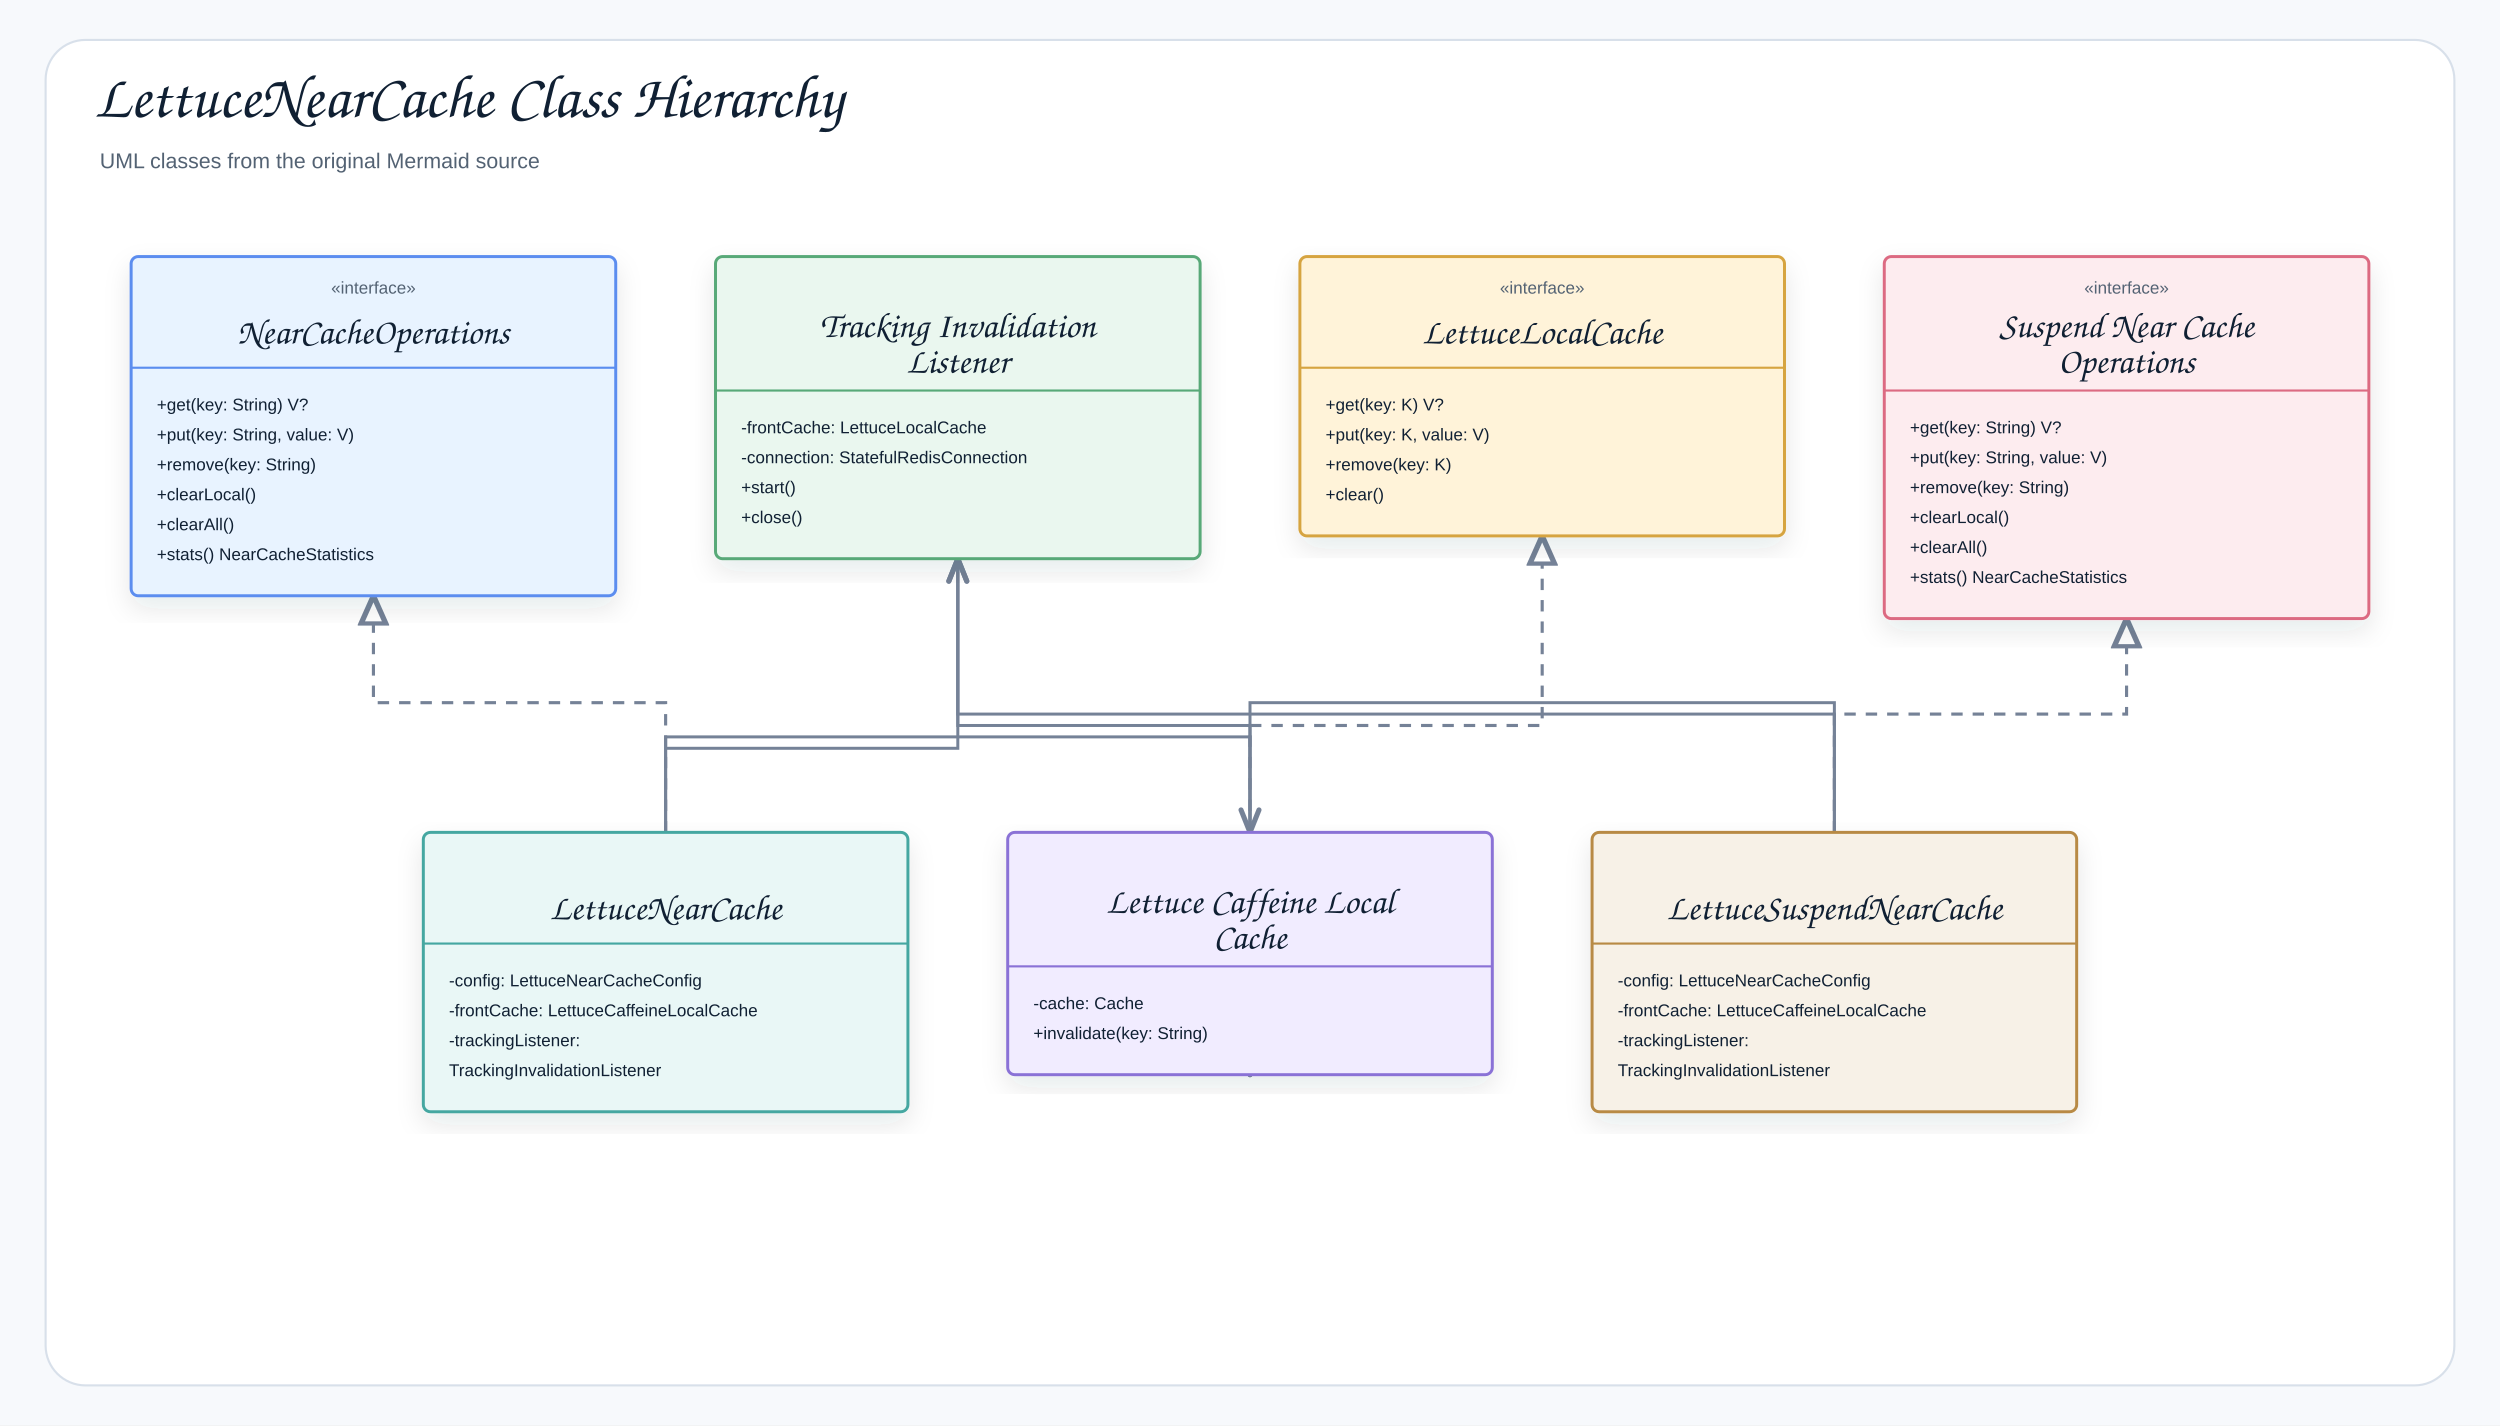
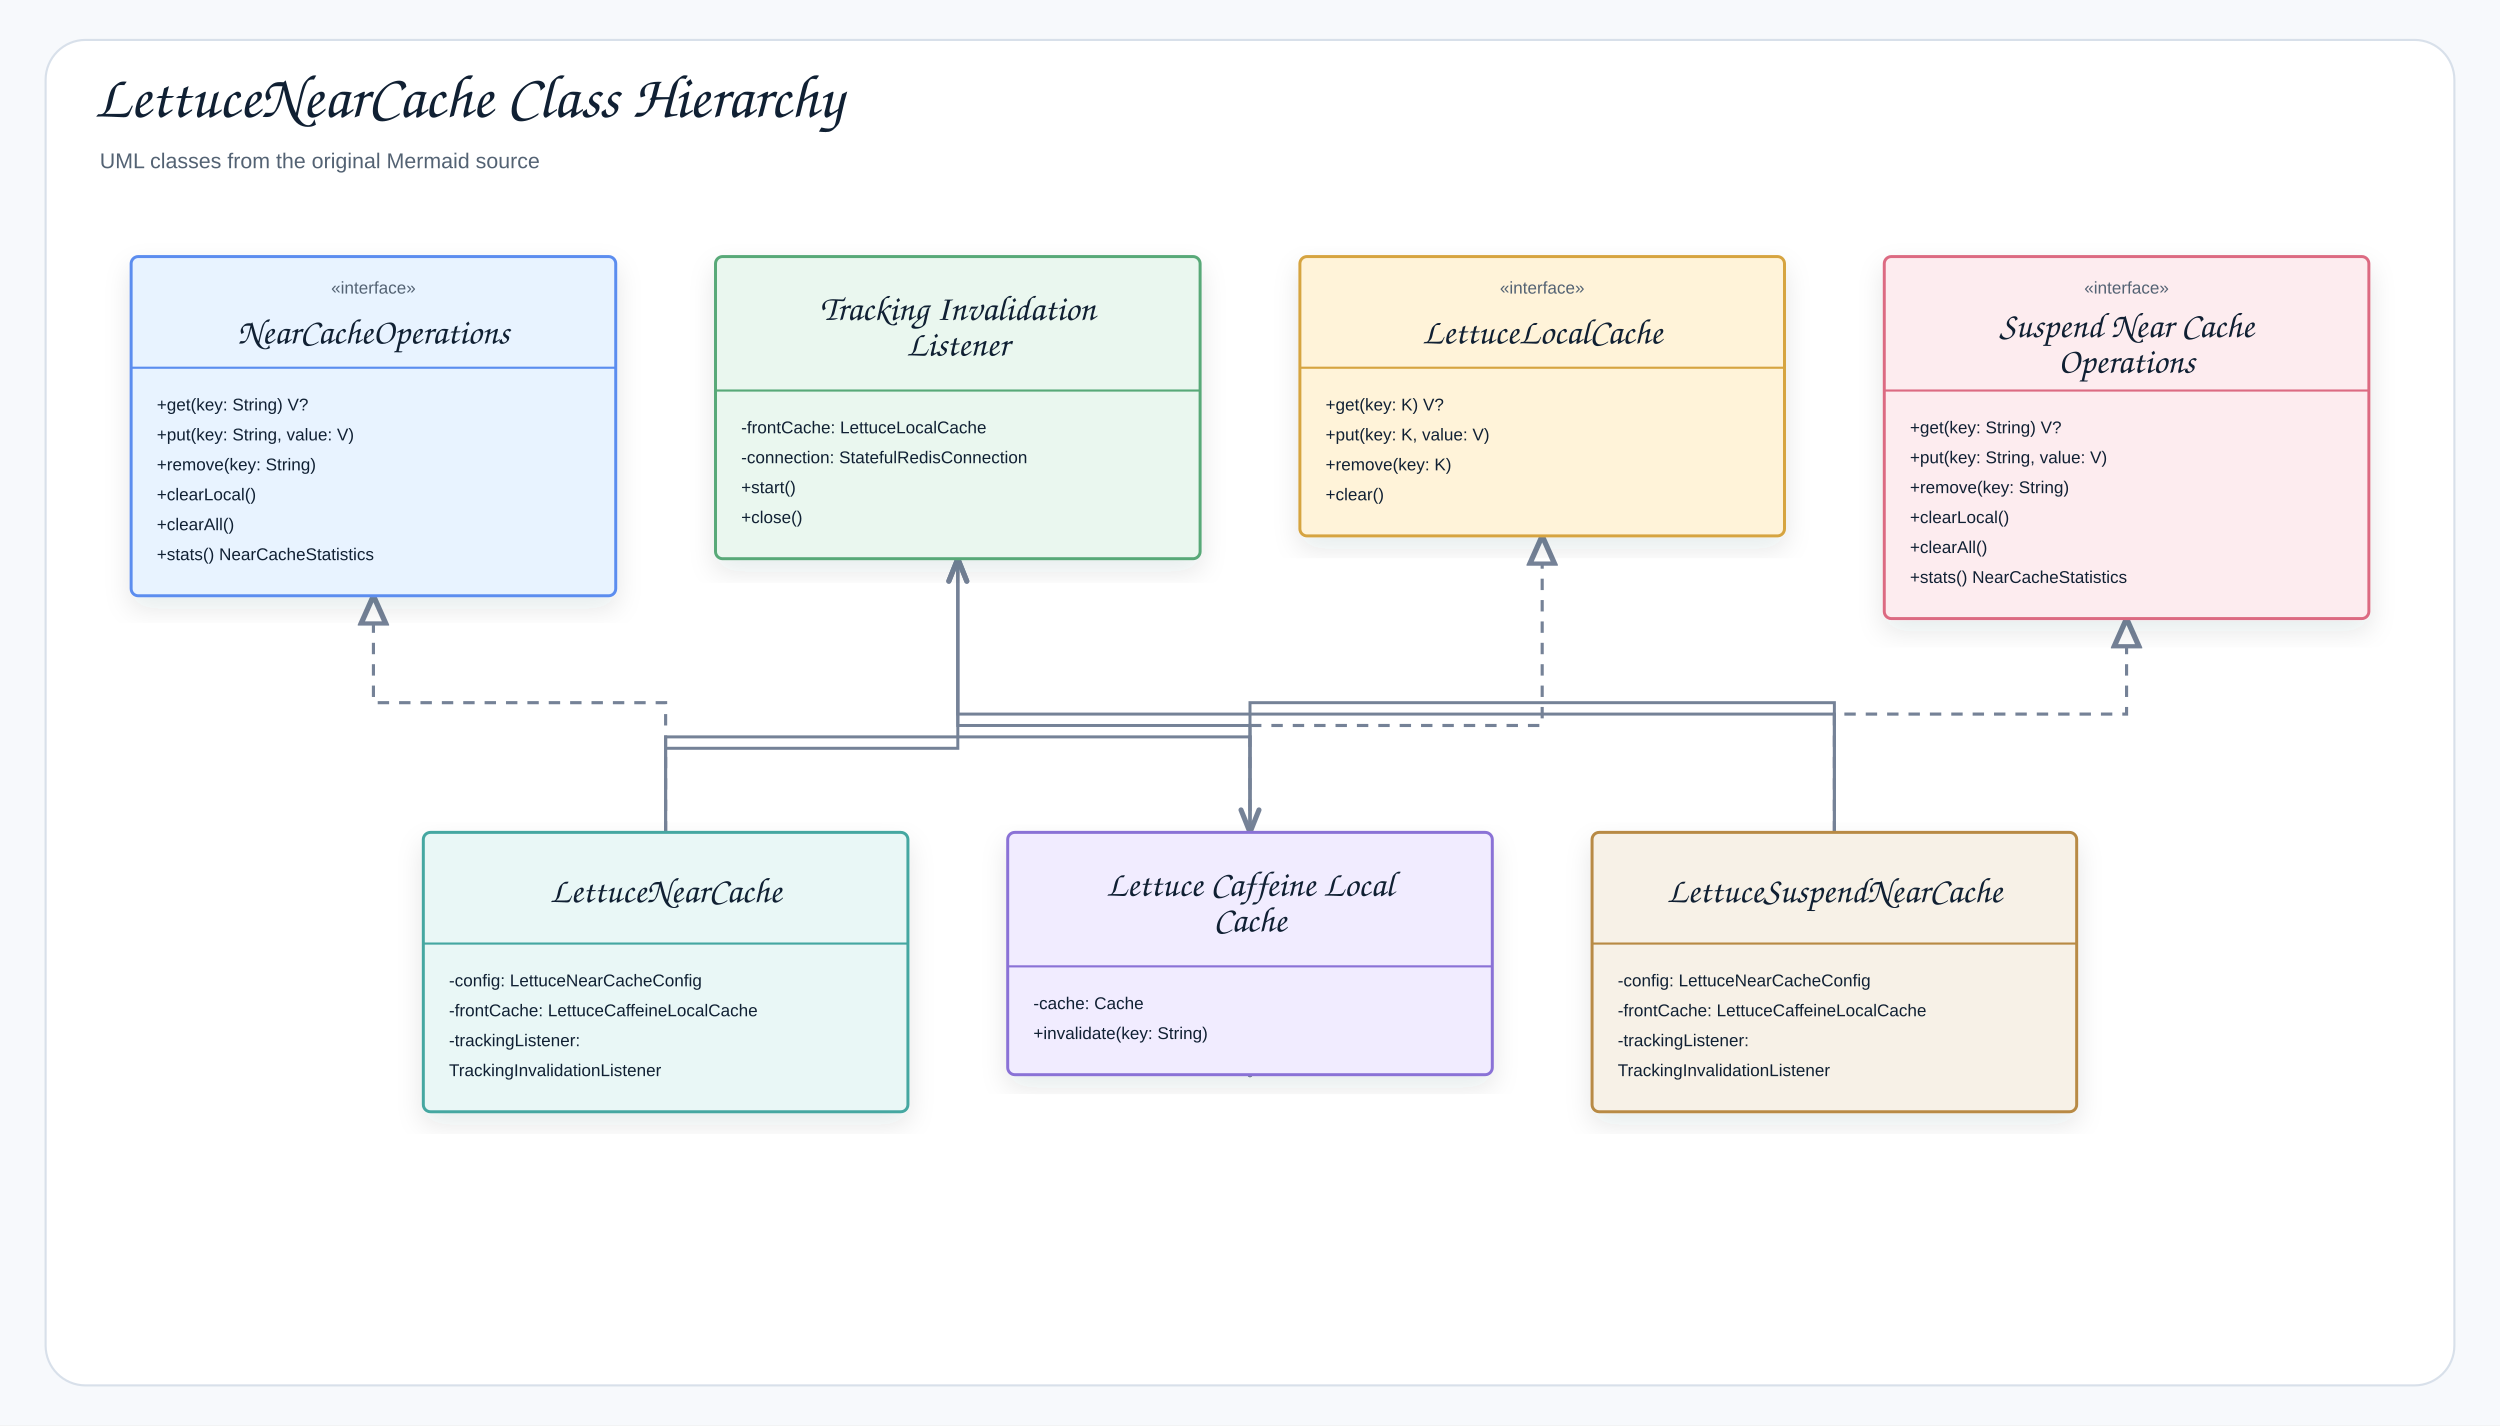
<svg xmlns="http://www.w3.org/2000/svg" width="1754" height="1000" viewBox="0 0 1754 1000" role="img" aria-label="LettuceNearCache Class Hierarchy">
  <defs>
    <filter id="shadow" x="-8%" y="-8%" width="116%" height="116%">
      <feDropShadow dx="0" dy="8" stdDeviation="9" flood-color="#1f2937" flood-opacity="0.10" />
    </filter>
    <marker id="openArrow" markerWidth="10" markerHeight="8" refX="8.5" refY="4" orient="auto" markerUnits="strokeWidth">
      <path d="M 1 1 L 8.5 4 L 1 7" fill="none" stroke="#758297" stroke-width="1.7" stroke-linecap="round" stroke-linejoin="round" />
    </marker>
    <marker id="inherit" markerWidth="11" markerHeight="10" refX="9.5" refY="5" orient="auto" markerUnits="strokeWidth">
      <path d="M 0.5 1 L 9.5 5 L 0.5 9 Z" fill="#ffffff" stroke="#758297" stroke-width="1.7" />
    </marker>
    <style>
    .canvas{fill:#f7f9fc}.frame{fill:#fff;stroke:#d8e0ea;stroke-width:1.5}
    .title{font-family:"Architects Daughter","Comic Sans MS","Comic Sans",cursive;font-size:43px;font-weight:400;fill:#102033}
    .subtitle{font-family:"Comic Sans MS","Comic Sans","Comic Neue",Arial,sans-serif;font-size:15px;font-weight:400;fill:#536273}
    .label{font-family:"Architects Daughter","Comic Sans MS","Comic Sans",cursive;font-size:25px;font-weight:400;fill:#102033}
    .smallLabel{font-family:"Architects Daughter","Comic Sans MS","Comic Sans",cursive;font-size:21px;font-weight:400;fill:#102033}
    .mono{font-family:"Comic Sans MS","Comic Sans","Comic Neue",Arial,sans-serif;font-size:12px;font-weight:400;fill:#102033}
    .small{font-family:"Comic Sans MS","Comic Sans","Comic Neue",Arial,sans-serif;font-size:12px;font-weight:400;fill:#536273}
    .strong{font-family:"Comic Sans MS","Comic Sans","Comic Neue",Arial,sans-serif;font-size:13px;font-weight:400;fill:#102033}
    .card{stroke-width:2.1;filter:url(#shadow)}.compartment{stroke-width:1.5;fill:none}
    .line{stroke:#758297;stroke-width:2.1;fill:none;marker-end:url(#openArrow)}
    .plainLine{stroke:#758297;stroke-width:2.1;fill:none}
    .dashed{stroke:#758297;stroke-width:2.1;stroke-dasharray:7 6;fill:none;marker-end:url(#openArrow)}
    .inheritLine{stroke:#758297;stroke-width:2.2;fill:none;marker-end:url(#inherit)}
    .implLine{stroke:#758297;stroke-width:2.2;stroke-dasharray:8 7;fill:none;marker-end:url(#inherit)}
  </style>
  </defs>
  <rect class="canvas" width="1754" height="1000" />
  <rect class="frame" x="32" y="28" width="1690" height="944" rx="28" />
  <text class="title" x="66" y="82">LettuceNearCache Class Hierarchy</text>
  <text class="subtitle" x="70" y="118">UML classes from the original Mermaid source</text>
  <path class="line" d="M672 392 L672 509 L877 509 L877 584" />
  <path class="line" d="M1287 584 L1287 501 L672 501 L672 392" />
  <path class="line" d="M1287 584 L1287 493 L877 493 L877 754" />
  <path class="line" d="M467 584 L467 525 L672 525 L672 392" />
  <path class="line" d="M467 584 L467 517 L877 517 L877 754" />
  <path class="implLine" d="M877 584 L877 509 L1082 509 L1082 376" />
  <path class="implLine" d="M1287 584 L1287 501 L1492 501 L1492 434" />
  <path class="implLine" d="M467 584 L467 493 L262 493 L262 418" />
  <g transform="translate(92,180)">
    <rect class="card" x="0" y="0" width="340" height="238" rx="5" fill="#E8F3FF" stroke="#5B8DEF" />
    <line class="compartment" x1="0" y1="78" x2="340" y2="78" stroke="#5B8DEF" />
    <text class="small" x="170" y="26" text-anchor="middle">«interface»</text>
    <text class="label" x="170" y="61" text-anchor="middle">NearCacheOperations</text>
    <text class="mono" x="18" y="108">+get(key: String) V?</text>
    <text class="mono" x="18" y="129">+put(key: String, value: V)</text>
    <text class="mono" x="18" y="150">+remove(key: String)</text>
    <text class="mono" x="18" y="171">+clearLocal()</text>
    <text class="mono" x="18" y="192">+clearAll()</text>
    <text class="mono" x="18" y="213">+stats() NearCacheStatistics</text>
  </g>
  <g transform="translate(502,180)">
    <rect class="card" x="0" y="0" width="340" height="212" rx="5" fill="#EAF7EF" stroke="#58A978" />
    <line class="compartment" x1="0" y1="94" x2="340" y2="94" stroke="#58A978" />
-     <text class="small" x="170" y="26" text-anchor="middle" />
-     <text class="label" x="170" y="56.5" text-anchor="middle">Tracking Invalidation</text>
-     <text class="label" x="170" y="81.5" text-anchor="middle">Listener</text>
+     <text class="label" x="170" y="44.5" text-anchor="middle">Tracking Invalidation</text>
+     <text class="label" x="170" y="69.5" text-anchor="middle">Listener</text>
    <text class="mono" x="18" y="124">-frontCache: LettuceLocalCache</text>
    <text class="mono" x="18" y="145">-connection: StatefulRedisConnection</text>
    <text class="mono" x="18" y="166">+start()</text>
    <text class="mono" x="18" y="187">+close()</text>
  </g>
  <g transform="translate(912,180)">
    <rect class="card" x="0" y="0" width="340" height="196" rx="5" fill="#FFF3D9" stroke="#D6A441" />
    <line class="compartment" x1="0" y1="78" x2="340" y2="78" stroke="#D6A441" />
    <text class="small" x="170" y="26" text-anchor="middle">«interface»</text>
    <text class="label" x="170" y="61" text-anchor="middle">LettuceLocalCache</text>
    <text class="mono" x="18" y="108">+get(key: K) V?</text>
    <text class="mono" x="18" y="129">+put(key: K, value: V)</text>
    <text class="mono" x="18" y="150">+remove(key: K)</text>
    <text class="mono" x="18" y="171">+clear()</text>
  </g>
  <g transform="translate(1322,180)">
    <rect class="card" x="0" y="0" width="340" height="254" rx="5" fill="#FDECEF" stroke="#DC6B82" />
    <line class="compartment" x1="0" y1="94" x2="340" y2="94" stroke="#DC6B82" />
    <text class="small" x="170" y="26" text-anchor="middle">«interface»</text>
    <text class="label" x="170" y="56.5" text-anchor="middle">Suspend Near Cache</text>
    <text class="label" x="170" y="81.5" text-anchor="middle">Operations</text>
    <text class="mono" x="18" y="124">+get(key: String) V?</text>
    <text class="mono" x="18" y="145">+put(key: String, value: V)</text>
    <text class="mono" x="18" y="166">+remove(key: String)</text>
    <text class="mono" x="18" y="187">+clearLocal()</text>
    <text class="mono" x="18" y="208">+clearAll()</text>
    <text class="mono" x="18" y="229">+stats() NearCacheStatistics</text>
  </g>
  <g transform="translate(297,584)">
    <rect class="card" x="0" y="0" width="340" height="196" rx="5" fill="#E9F7F6" stroke="#45A7A1" />
    <line class="compartment" x1="0" y1="78" x2="340" y2="78" stroke="#45A7A1" />
-     <text class="small" x="170" y="26" text-anchor="middle" />
-     <text class="label" x="170" y="61" text-anchor="middle">LettuceNearCache</text>
+     <text class="label" x="170" y="49" text-anchor="middle">LettuceNearCache</text>
    <text class="mono" x="18" y="108">-config: LettuceNearCacheConfig</text>
    <text class="mono" x="18" y="129">-frontCache: LettuceCaffeineLocalCache</text>
    <text class="mono" x="18" y="150">-trackingListener:</text>
    <text class="mono" x="18" y="171">TrackingInvalidationListener</text>
  </g>
  <g transform="translate(707,584)">
    <rect class="card" x="0" y="0" width="340" height="170" rx="5" fill="#F1ECFF" stroke="#8A72D6" />
    <line class="compartment" x1="0" y1="94" x2="340" y2="94" stroke="#8A72D6" />
-     <text class="small" x="170" y="26" text-anchor="middle" />
-     <text class="label" x="170" y="56.5" text-anchor="middle">Lettuce Caffeine Local</text>
-     <text class="label" x="170" y="81.5" text-anchor="middle">Cache</text>
+     <text class="label" x="170" y="44.5" text-anchor="middle">Lettuce Caffeine Local</text>
+     <text class="label" x="170" y="69.5" text-anchor="middle">Cache</text>
    <text class="mono" x="18" y="124">-cache: Cache</text>
    <text class="mono" x="18" y="145">+invalidate(key: String)</text>
  </g>
  <g transform="translate(1117,584)">
    <rect class="card" x="0" y="0" width="340" height="196" rx="5" fill="#F7F1E7" stroke="#B88A44" />
    <line class="compartment" x1="0" y1="78" x2="340" y2="78" stroke="#B88A44" />
-     <text class="small" x="170" y="26" text-anchor="middle" />
-     <text class="label" x="170" y="61" text-anchor="middle">LettuceSuspendNearCache</text>
+     <text class="label" x="170" y="49" text-anchor="middle">LettuceSuspendNearCache</text>
    <text class="mono" x="18" y="108">-config: LettuceNearCacheConfig</text>
    <text class="mono" x="18" y="129">-frontCache: LettuceCaffeineLocalCache</text>
    <text class="mono" x="18" y="150">-trackingListener:</text>
    <text class="mono" x="18" y="171">TrackingInvalidationListener</text>
  </g>
</svg>
